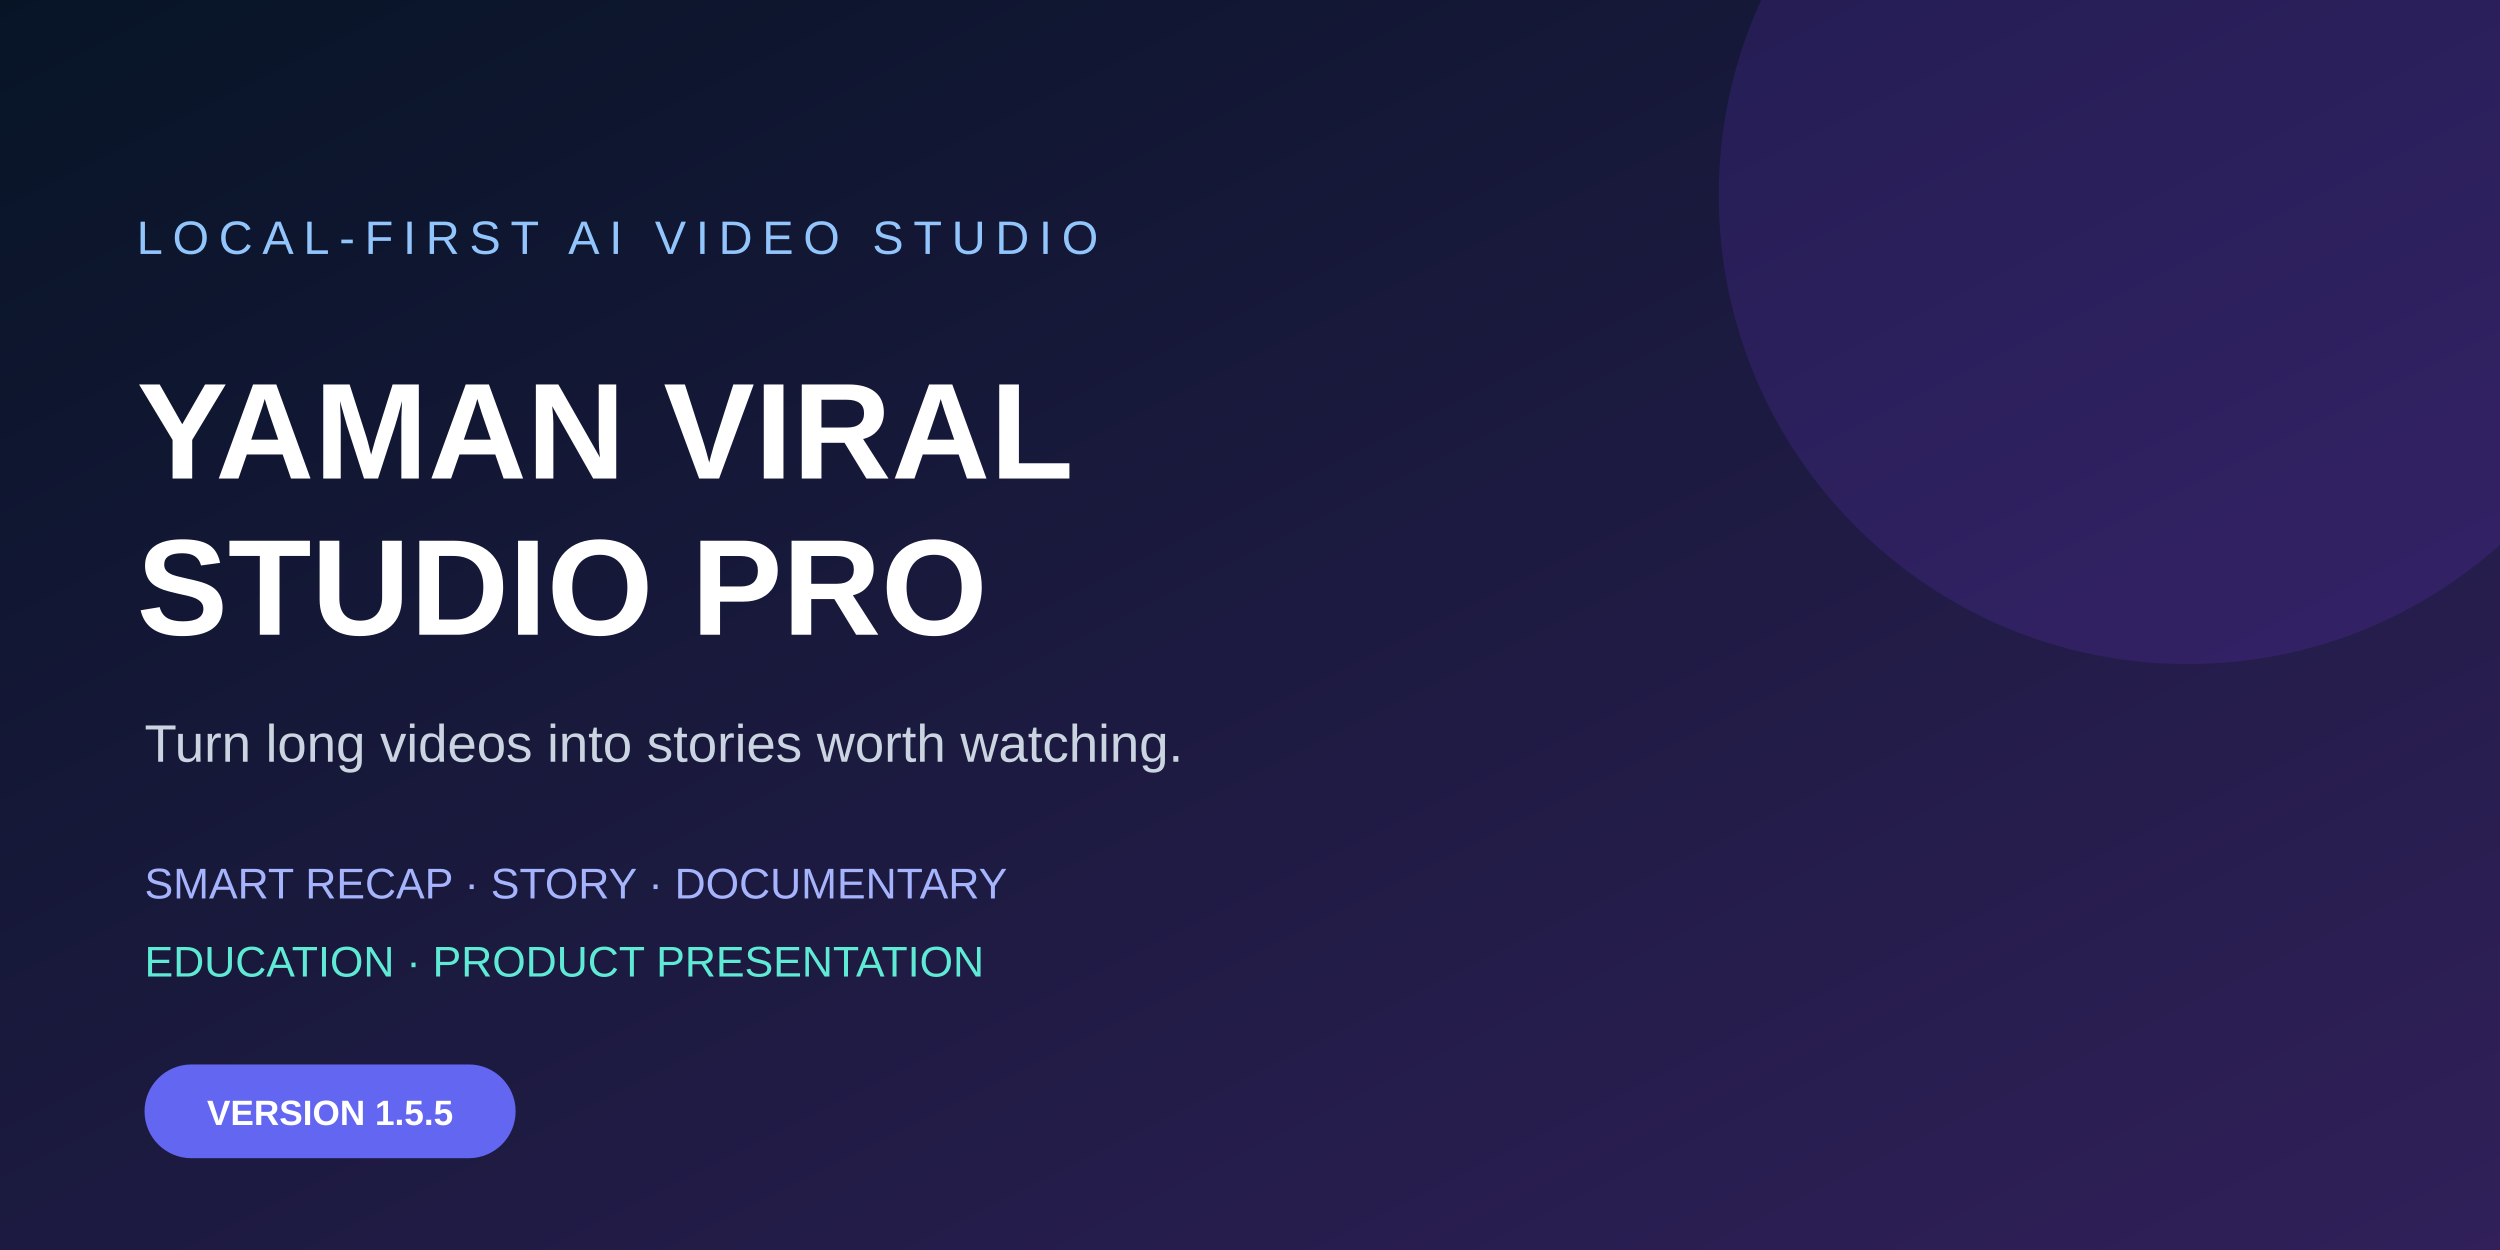
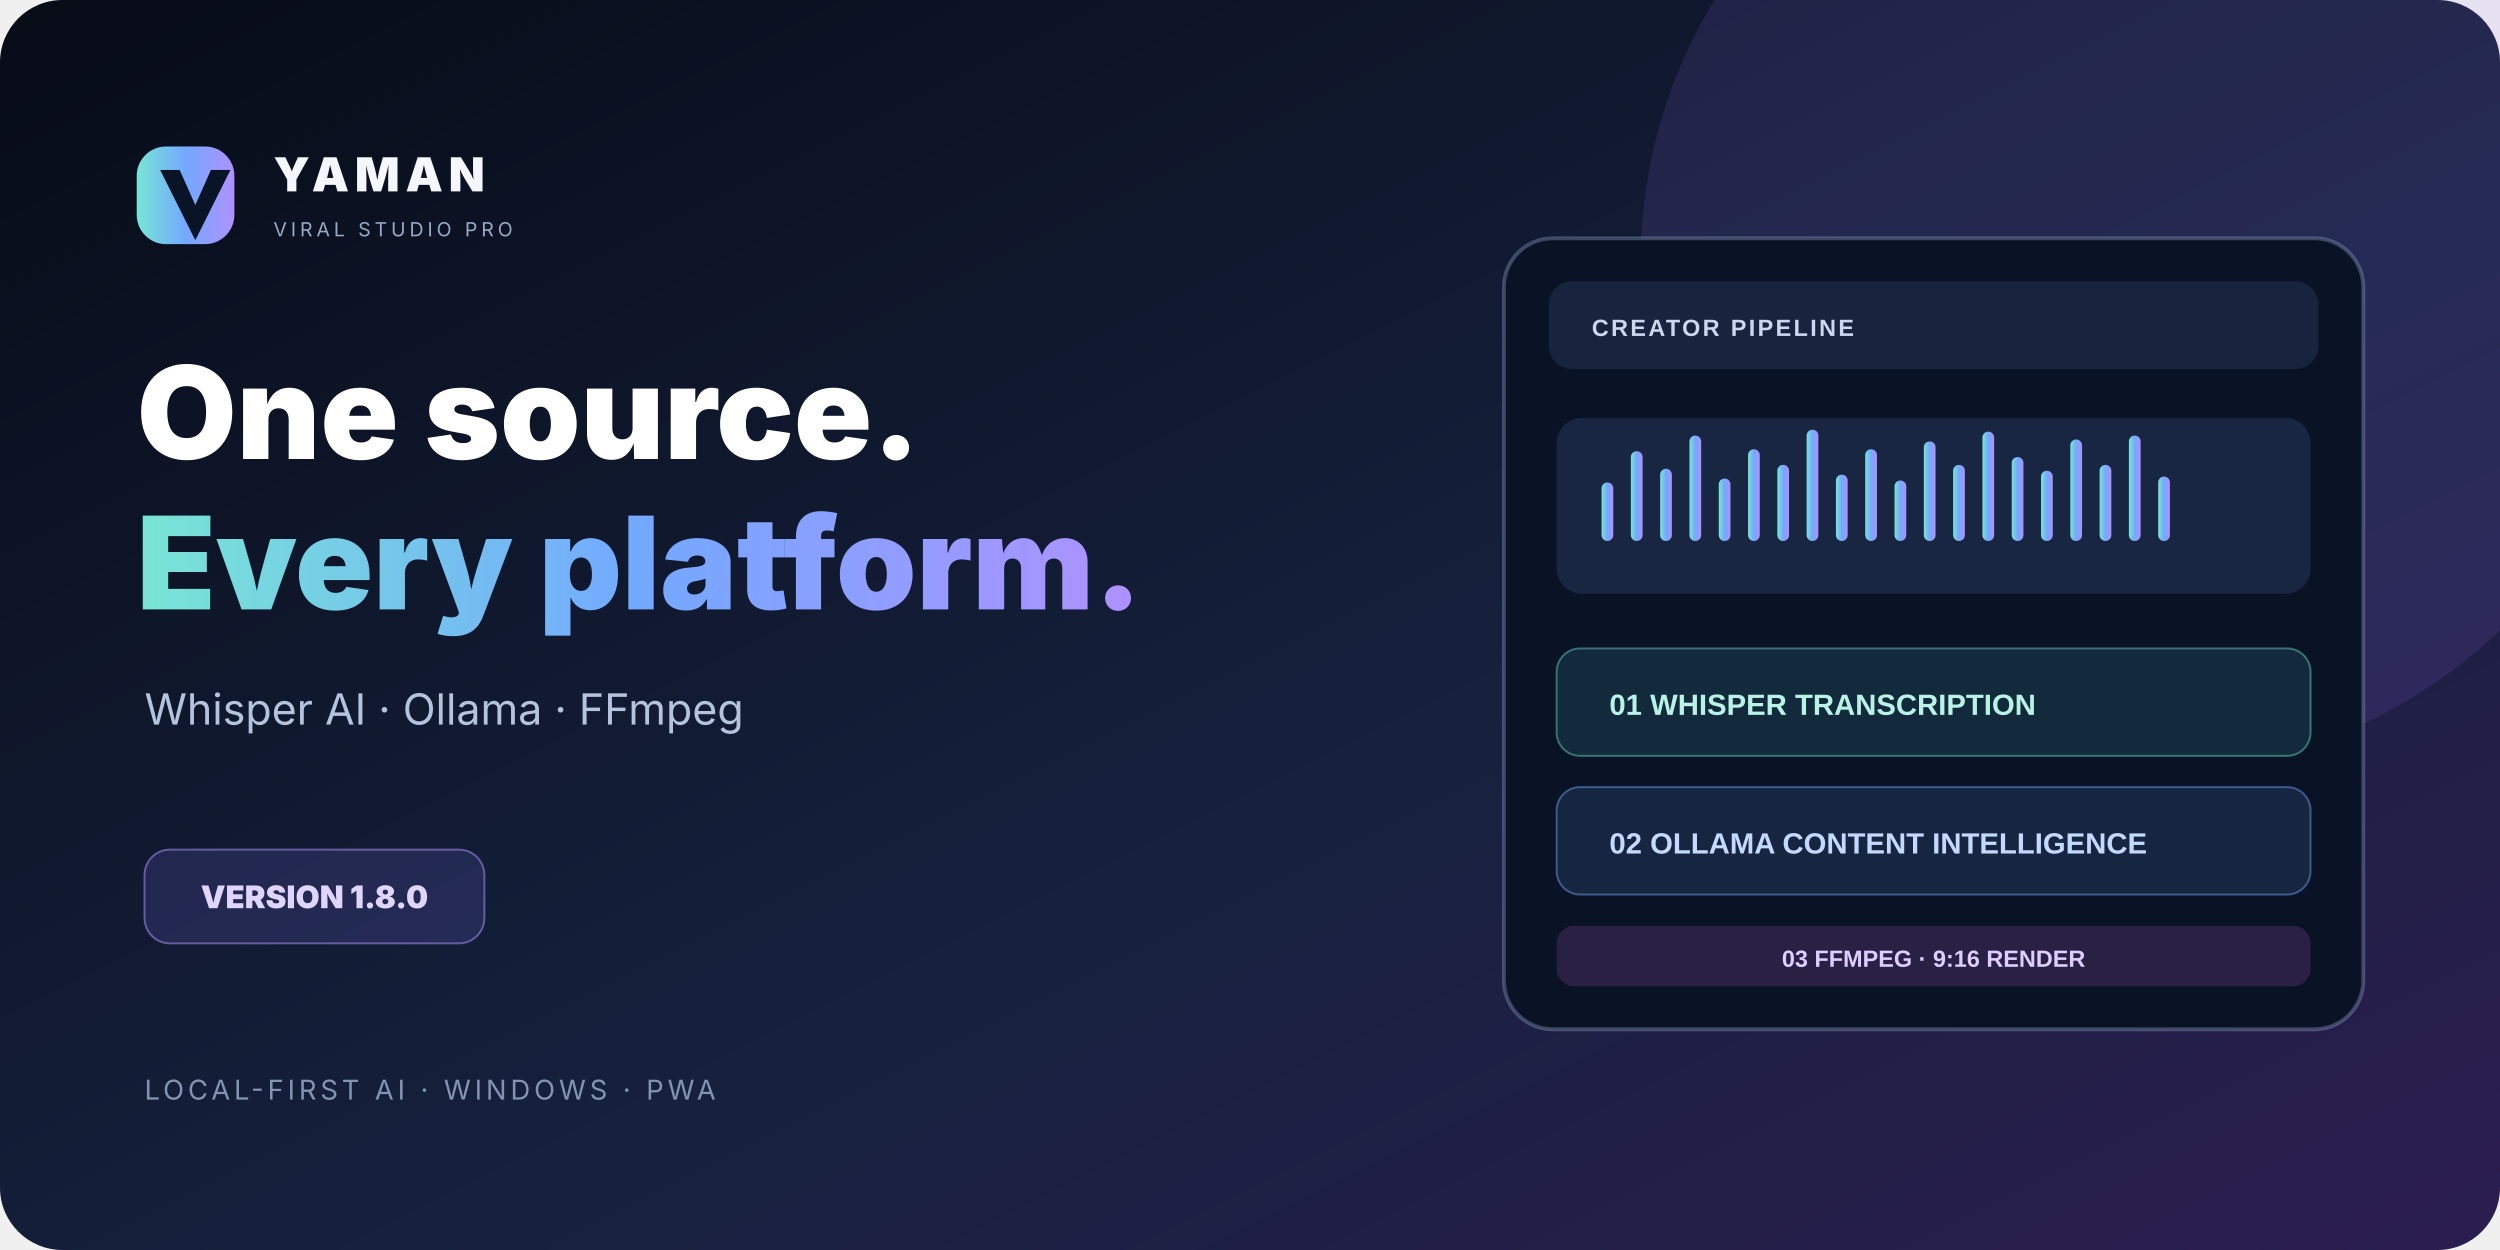
- <svg xmlns="http://www.w3.org/2000/svg" width="1280" height="640" viewBox="0 0 1280 640">
+ <svg xmlns="http://www.w3.org/2000/svg" width="1280" height="640" viewBox="0 0 1280 640" role="img" aria-labelledby="t d">
  <defs>
-     <linearGradient id="g" x2="1" y2="1">
-       <stop stop-color="#071426" />
-       <stop offset="1" stop-color="#31205a" />
+     <linearGradient id="bg" x2="1" y2="1">
+       <stop stop-color="#070b16" />
+       <stop offset=".58" stop-color="#16213e" />
+       <stop offset="1" stop-color="#2c1d50" />
+     </linearGradient>
+     <linearGradient id="a">
+       <stop stop-color="#78e5d4" />
+       <stop offset=".5" stop-color="#73a9ff" />
+       <stop offset="1" stop-color="#ae91ff" />
    </linearGradient>
  </defs>
-   <rect width="1280" height="640" fill="url(#g)" />
-   <circle cx="1120" cy="100" r="240" fill="#7c3aed" opacity=".16" />
-   <g font-family="Arial,sans-serif">
-     <text x="70" y="130" fill="#93c5fd" font-size="24" letter-spacing="5">LOCAL-FIRST AI VIDEO STUDIO</text>
-     <text x="70" y="245" fill="#fff" font-size="70" font-weight="700">YAMAN VIRAL</text>
-     <text x="70" y="325" fill="#fff" font-size="70" font-weight="700">STUDIO PRO</text>
-     <text x="74" y="390" fill="#cbd5e1" font-size="27">Turn long videos into stories worth watching.</text>
-     <text x="74" y="460" fill="#a5b4fc" font-size="22">SMART RECAP  ·  STORY  ·  DOCUMENTARY</text>
-     <text x="74" y="500" fill="#5eead4" font-size="22">EDUCATION  ·  PRODUCT PRESENTATION</text>
-     <rect x="74" y="545" width="190" height="48" rx="24" fill="#6366f1" />
-     <text x="169" y="576" text-anchor="middle" fill="#fff" font-size="18" font-weight="700">VERSION 1.5.5</text>
+   <rect width="1280" height="640" rx="32" fill="url(#bg)" />
+   <circle cx="1100" cy="135" r="260" fill="#9578ff" opacity=".12" />
+   <g font-family="Inter,Segoe UI,Arial,sans-serif">
+     <rect x="70" y="75" width="50" height="50" rx="15" fill="url(#a)" />
+     <path d="M82 87h10l8 18 8-18h10l-18 36z" fill="#091426" />
+     <text x="140" y="98" fill="#f5f7ff" font-size="24" font-weight="850" letter-spacing="3">YAMAN</text>
+     <text x="140" y="121" fill="#98a9c5" font-size="10" letter-spacing="2">VIRAL STUDIO PRO</text>
+     <text x="70" y="235" fill="#fff" font-size="66" font-weight="850">One source.</text>
+     <text x="70" y="312" fill="url(#a)" font-size="66" font-weight="850">Every platform.</text>
+     <text x="74" y="371" fill="#b5c3dc" font-size="22">Whisper AI · Ollama · FFmpeg</text>
+     <rect x="74" y="435" width="174" height="48" rx="13" fill="#8a78ff" fill-opacity=".15" stroke="#af98ff" stroke-opacity=".5" />
+     <text x="161" y="465" fill="#e0d5ff" font-size="16" font-weight="850" text-anchor="middle">VERSION 1.8.0</text>
+     <text x="74" y="563" fill="#8394b1" font-size="14" letter-spacing="2">LOCAL-FIRST AI · WINDOWS · PWA</text>
+   </g>
+   <g transform="translate(770 122)">
+     <rect width="440" height="405" rx="25" fill="#0a1325" stroke="#9aa8d4" stroke-opacity=".35" stroke-width="2" />
+     <rect x="23" y="22" width="394" height="45" rx="12" fill="#18243d" />
+     <text x="45" y="50" fill="#cbd8ef" font-size="12" font-family="Arial" font-weight="700" letter-spacing="1.2">CREATOR PIPELINE</text>
+     <rect x="27" y="92" width="386" height="90" rx="13" fill="#182642" />
+     <g fill="url(#a)">
+       <rect x="50" y="125" width="6" height="30" rx="3" />
+       <rect x="65" y="109" width="6" height="46" rx="3" />
+       <rect x="80" y="118" width="6" height="37" rx="3" />
+       <rect x="95" y="101" width="6" height="54" rx="3" />
+       <rect x="110" y="123" width="6" height="32" rx="3" />
+       <rect x="125" y="108" width="6" height="47" rx="3" />
+       <rect x="140" y="116" width="6" height="39" rx="3" />
+       <rect x="155" y="98" width="6" height="57" rx="3" />
+       <rect x="170" y="121" width="6" height="34" rx="3" />
+       <rect x="185" y="108" width="6" height="47" rx="3" />
+       <rect x="200" y="124" width="6" height="31" rx="3" />
+       <rect x="215" y="104" width="6" height="51" rx="3" />
+       <rect x="230" y="116" width="6" height="39" rx="3" />
+       <rect x="245" y="99" width="6" height="56" rx="3" />
+       <rect x="260" y="112" width="6" height="43" rx="3" />
+       <rect x="275" y="119" width="6" height="36" rx="3" />
+       <rect x="290" y="103" width="6" height="52" rx="3" />
+       <rect x="305" y="116" width="6" height="39" rx="3" />
+       <rect x="320" y="101" width="6" height="54" rx="3" />
+       <rect x="335" y="122" width="6" height="33" rx="3" />
+     </g>
+     <rect x="27" y="210" width="386" height="55" rx="12" fill="#132a3d" stroke="#69ddc8" stroke-opacity=".45" />
+     <text x="54" y="244" fill="#b8f3e6" font-family="Arial" font-size="15" font-weight="700">01  WHISPER TRANSCRIPTION</text>
+     <rect x="27" y="281" width="386" height="55" rx="12" fill="#172640" stroke="#74a7ff" stroke-opacity=".45" />
+     <text x="54" y="315" fill="#c5d9ff" font-family="Arial" font-size="15" font-weight="700">02  OLLAMA CONTENT INTELLIGENCE</text>
+     <rect x="27" y="352" width="386" height="31" rx="9" fill="#292044" />
+     <text x="220" y="373" fill="#ddceff" text-anchor="middle" font-family="Arial" font-size="12" font-weight="700">03  FFMPEG · 9:16 RENDER</text>
  </g>
</svg>
